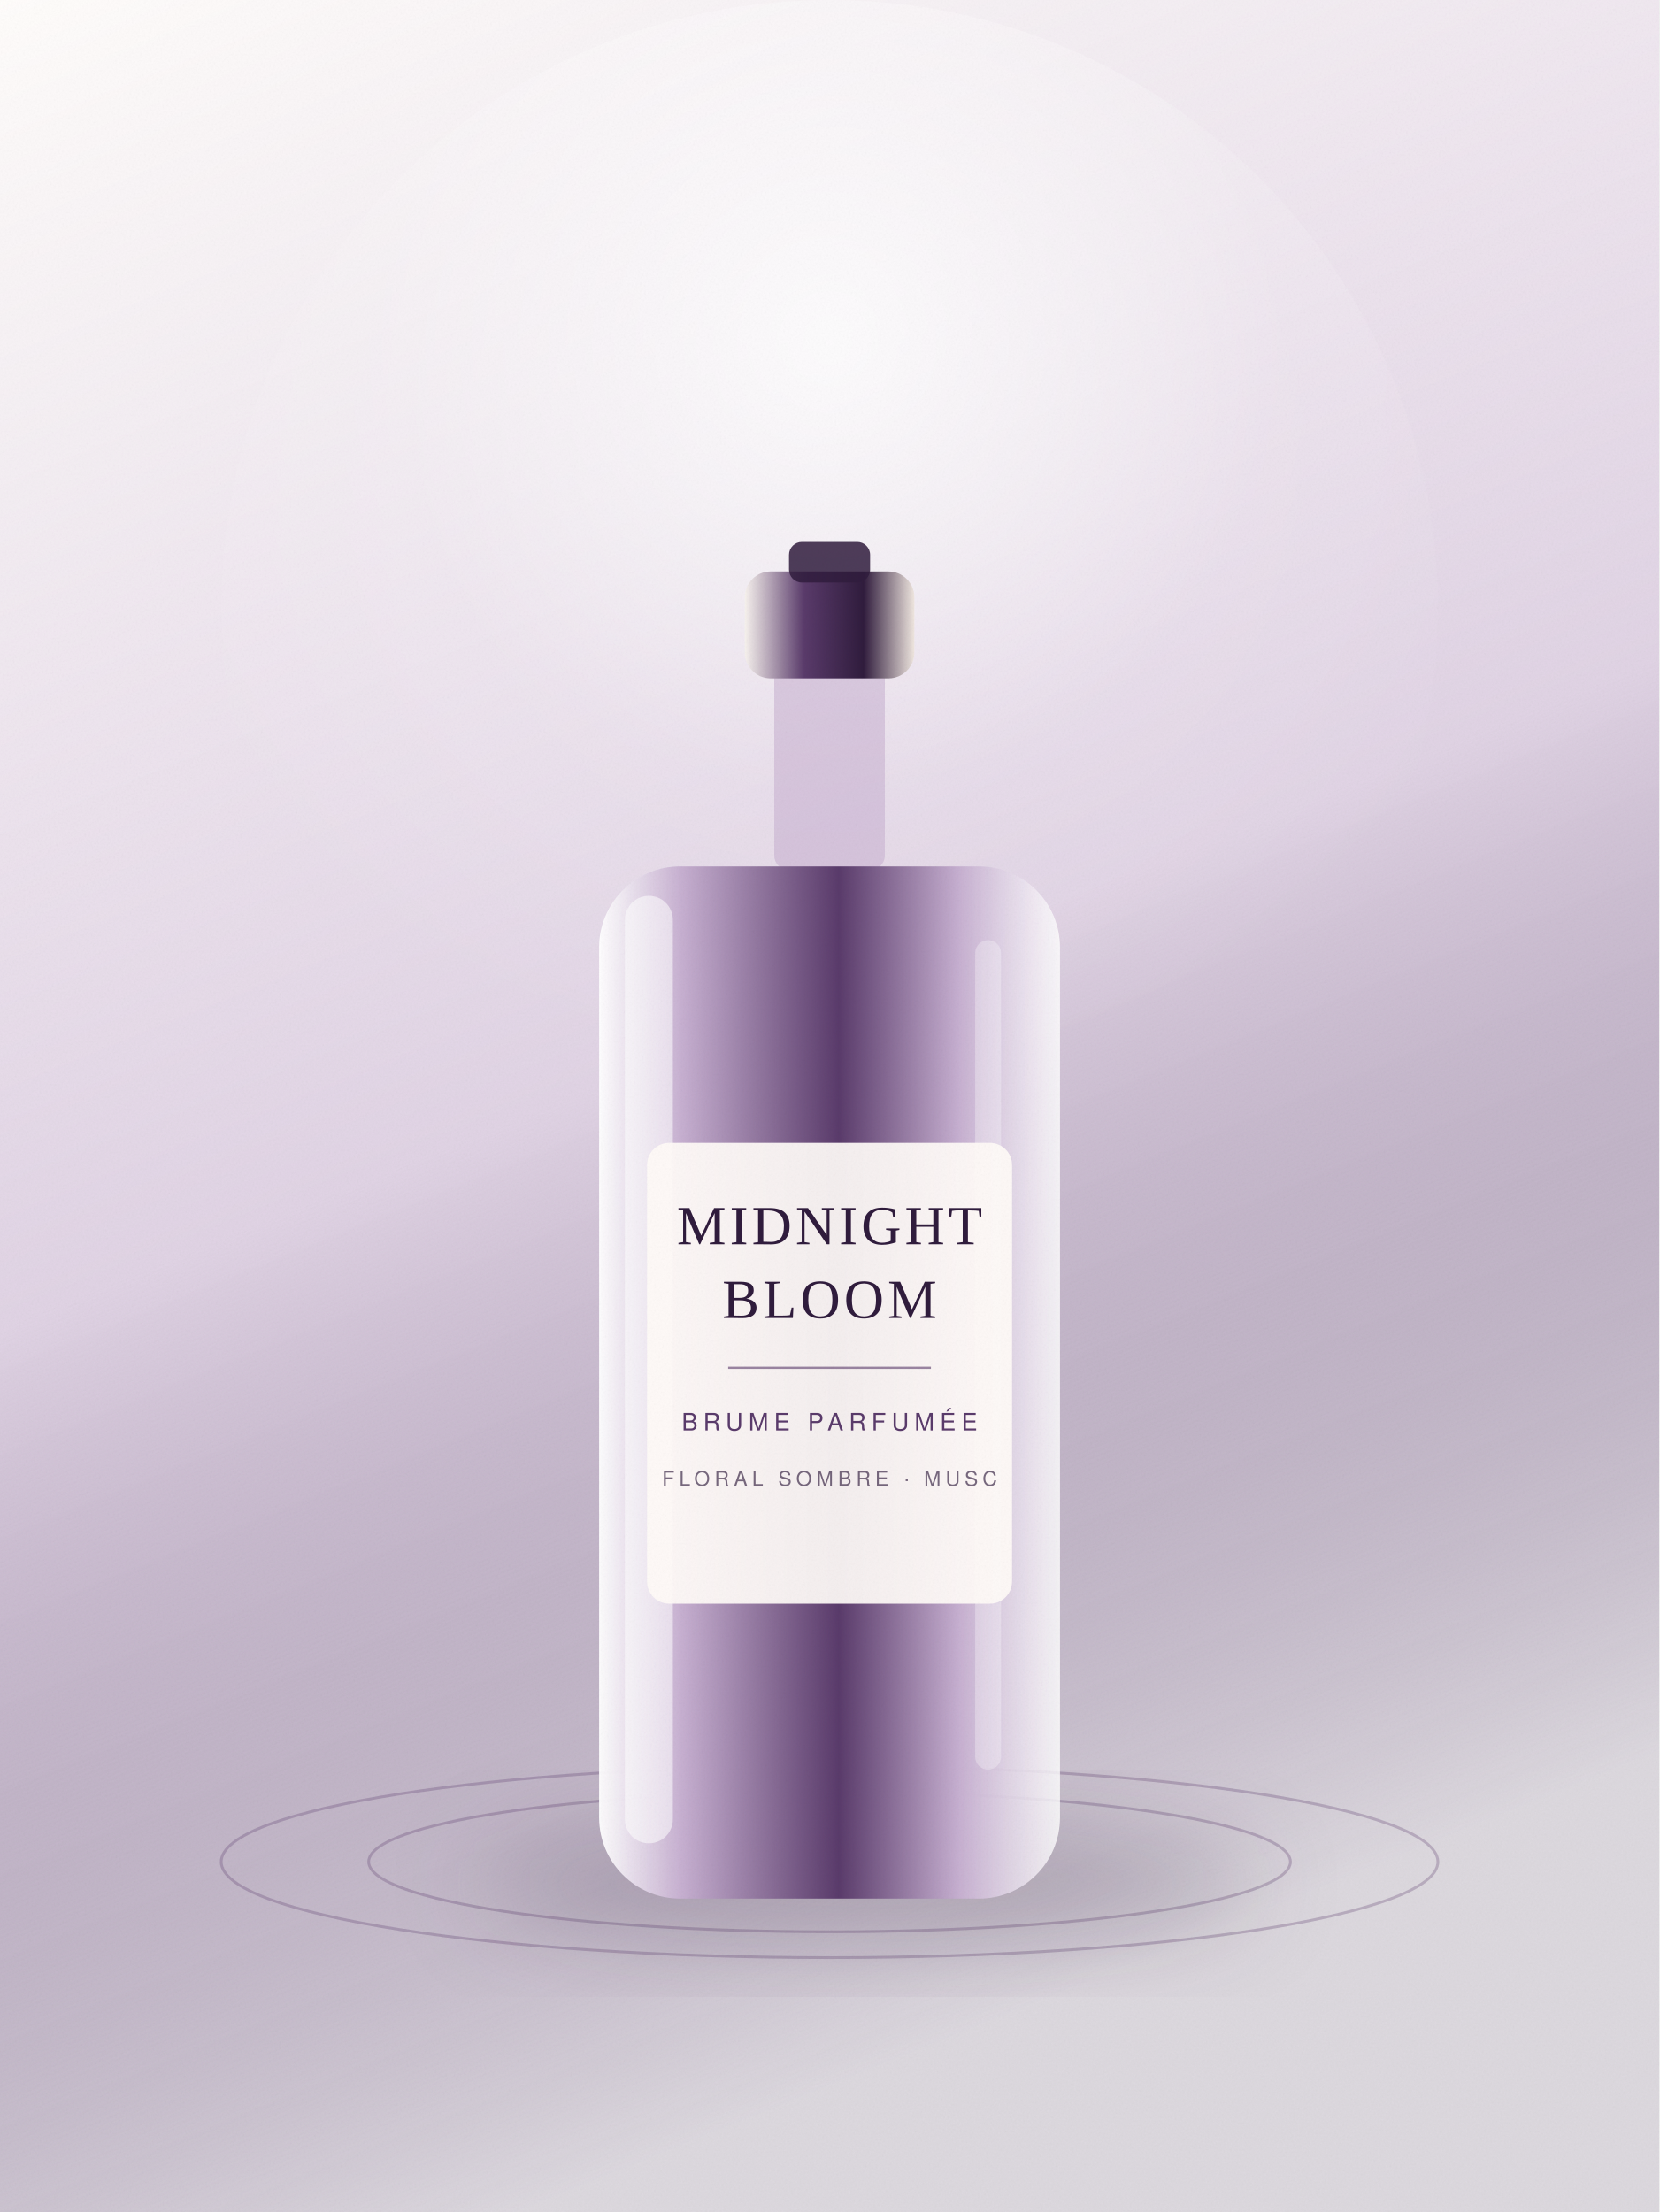
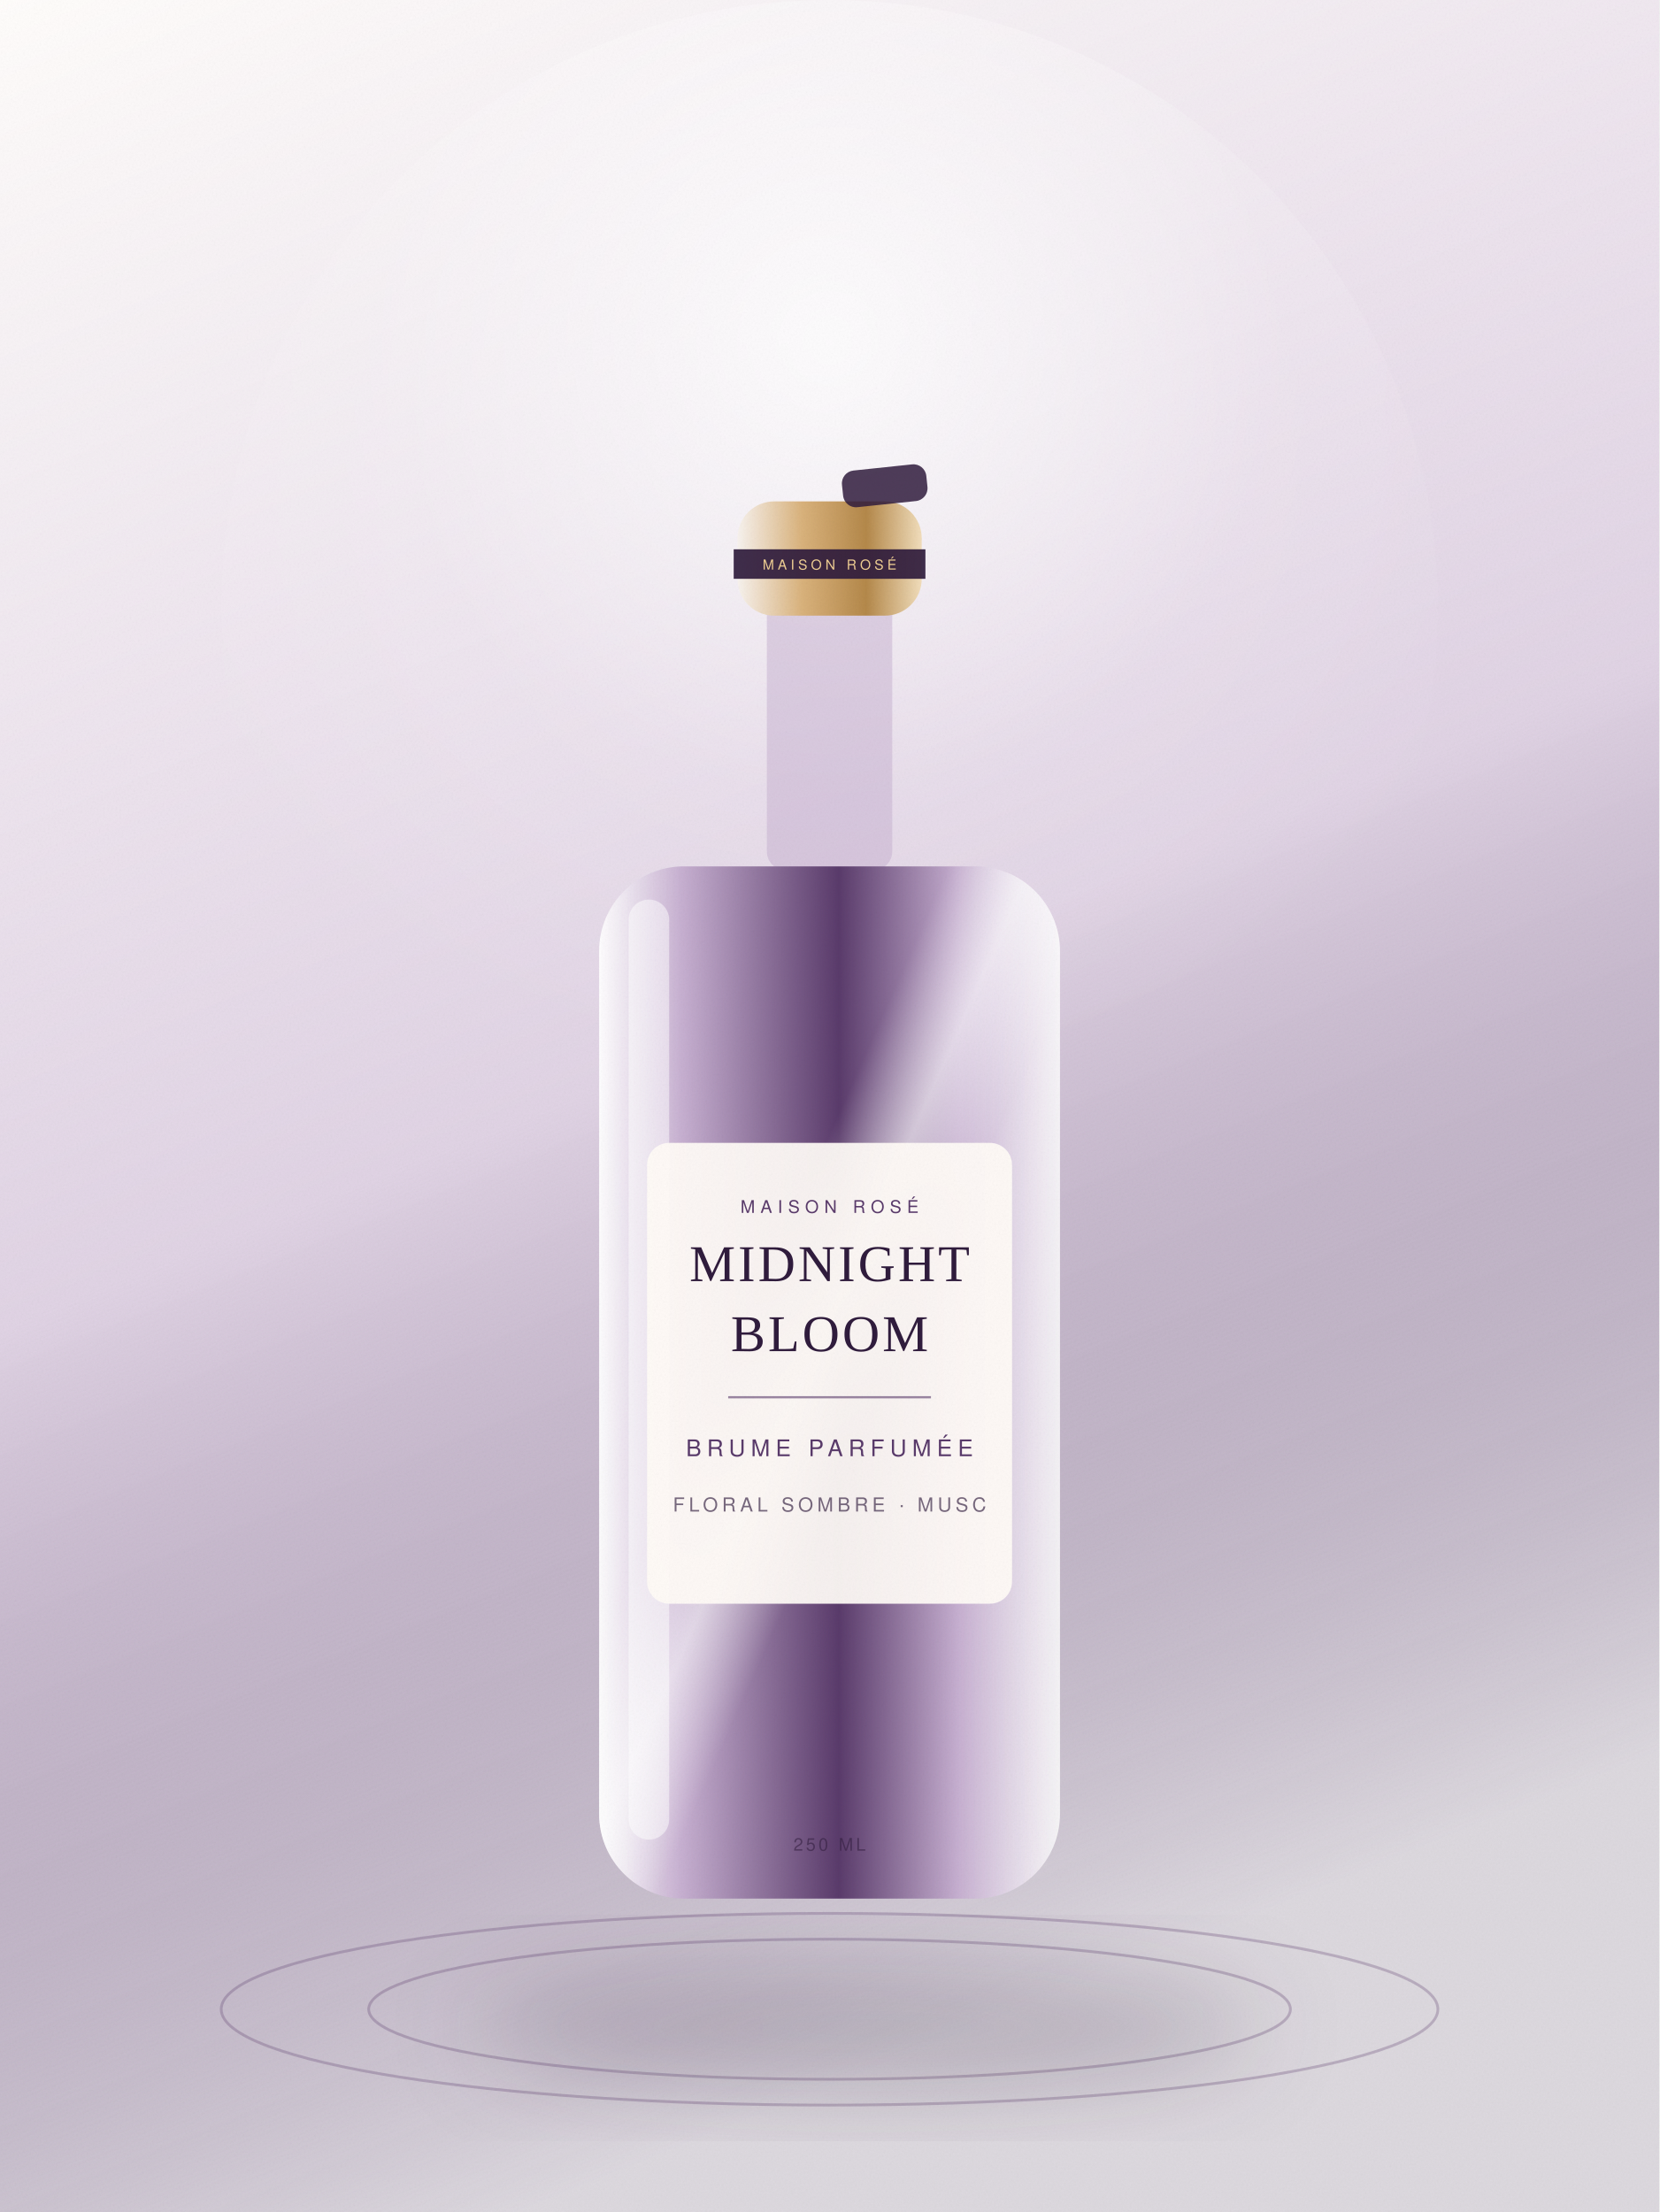
<svg xmlns="http://www.w3.org/2000/svg" viewBox="0 0 900 1200" width="900" height="1200" role="img" aria-label="MIDNIGHT BLOOM">
  <defs>
    <linearGradient id="bggmidnightbloommist" x1="0" y1="0" x2="0.3" y2="1">
      <stop offset="0%" stop-color="#FFFDFB" />
      <stop offset="55%" stop-color="#E0D3E4" />
      <stop offset="100%" stop-color="#5A3B6B22" />
    </linearGradient>
    <radialGradient id="flashmidnightbloommist" cx="50%" cy="28%" r="62%">
      <stop offset="0%" stop-color="#ffffff" stop-opacity=".85" />
      <stop offset="60%" stop-color="#ffffff" stop-opacity=".12" />
      <stop offset="100%" stop-color="#ffffff" stop-opacity="0" />
    </radialGradient>
    <linearGradient id="glassmidnightbloommist" x1="0" y1="0" x2="1" y2="0">
      <stop offset="0%" stop-color="#ffffff" stop-opacity=".95" />
      <stop offset="18%" stop-color="#C6AFD0" />
      <stop offset="52%" stop-color="#5A3B6B" />
      <stop offset="78%" stop-color="#C6AFD0" />
      <stop offset="100%" stop-color="#ffffff" stop-opacity=".8" />
    </linearGradient>
+     <linearGradient id="metalmidnightbloommist" x1="0" y1="0" x2="1" y2="1">
+       <stop offset="0%" stop-color="#FFFFFF" stop-opacity=".9" />
+       <stop offset="16%" stop-color="#C6AFD0" />
+       <stop offset="48%" stop-color="#5A3B6B" />
+       <stop offset="78%" stop-color="#301C3D" />
+       <stop offset="100%" stop-color="#5A3B6B" />
+     </linearGradient>
    <linearGradient id="capmidnightbloommist" x1="0" y1="0" x2="1" y2="0">
      <stop offset="0%" stop-color="#F7F2EE" />
-       <stop offset="35%" stop-color="#5A3B6B" />
-       <stop offset="70%" stop-color="#301C3D" />
-       <stop offset="100%" stop-color="#EFE6DF" />
+       <stop offset="35%" stop-color="#D9B27C" />
+       <stop offset="70%" stop-color="#B4884A" />
+       <stop offset="100%" stop-color="#F1DDBB" />
+     </linearGradient>
+     <linearGradient id="capvmidnightbloommist" x1="0" y1="0" x2="0" y2="1">
+       <stop offset="0%" stop-color="#F1DDBB" />
+       <stop offset="45%" stop-color="#D9B27C" />
+       <stop offset="100%" stop-color="#A87A3E" />
+     </linearGradient>
+     <linearGradient id="sheenmidnightbloommist" x1="0" y1="0" x2="1" y2="1">
+       <stop offset="0%" stop-color="#ffffff" stop-opacity="0" />
+       <stop offset="38%" stop-color="#ffffff" stop-opacity="0" />
+       <stop offset="47%" stop-color="#ffffff" stop-opacity=".55" />
+       <stop offset="56%" stop-color="#ffffff" stop-opacity="0" />
+       <stop offset="100%" stop-color="#ffffff" stop-opacity="0" />
    </linearGradient>
    <filter id="grainmidnightbloommist">
      <feTurbulence type="fractalNoise" baseFrequency="0.9" numOctaves="3" stitchTiles="stitch" />
      <feColorMatrix type="saturate" values="0" />
      <feComponentTransfer>
        <feFuncA type="linear" slope="0.13" />
      </feComponentTransfer>
    </filter>
    <filter id="softmidnightbloommist" x="-40%" y="-40%" width="180%" height="180%">
      <feGaussianBlur stdDeviation="26" />
    </filter>
  </defs>
  <rect width="900" height="1200" fill="url(#bggmidnightbloommist)" />
  <ellipse cx="450" cy="330" rx="330" ry="330" fill="url(#flashmidnightbloommist)" />
  <g opacity=".28" fill="none" stroke="#5A3B6B" stroke-width="1.5">
-     <ellipse cx="450" cy="1010" rx="330" ry="52" />
-     <ellipse cx="450" cy="1010" rx="250" ry="38" />
+     <ellipse cx="450" cy="1090" rx="330" ry="52" />
+     <ellipse cx="450" cy="1090" rx="250" ry="38" />
  </g>
-   <ellipse cx="470" cy="1022" rx="212.5" ry="34" fill="#301C3D" opacity=".22" filter="url(#softmidnightbloommist)" />
+   <ellipse cx="470" cy="1100" rx="212.5" ry="34" fill="#301C3D" opacity=".22" filter="url(#softmidnightbloommist)" />
  <g>
-     <rect x="420" y="352" width="60" height="120" rx="8" fill="#C6AFD0" opacity=".55" />
-     <rect x="404" y="310" width="92" height="58" rx="14" fill="url(#capmidnightbloommist)" />
-     <rect x="428" y="294" width="44" height="22" rx="7" fill="#301C3D" opacity=".85" />
-     <rect x="325" y="470" width="250" height="560" rx="44" fill="url(#glassmidnightbloommist)" />
-     <rect x="339" y="486" width="26" height="514" rx="13" fill="#fff" opacity=".55" />
-     <rect x="529" y="510" width="14" height="450" rx="7" fill="#fff" opacity=".3" />
-     <rect x="351" y="620" width="198" height="250" rx="12" fill="#FFFBF7" opacity=".93" />
-     <text x="450" y="675" text-anchor="middle" font-family="Georgia, 'Times New Roman', serif" font-size="30" letter-spacing="2" fill="#301C3D">MIDNIGHT</text>
-     <text x="450" y="715" text-anchor="middle" font-family="Georgia, 'Times New Roman', serif" font-size="30" letter-spacing="2" fill="#301C3D">BLOOM</text>
-     <line x1="395" y1="742" x2="505" y2="742" stroke="#5A3B6B" stroke-width="1.2" opacity=".6" />
-     <text x="450" y="776" text-anchor="middle" font-family="Helvetica, Arial, sans-serif" font-size="13" letter-spacing="3" fill="#5A3B6B">BRUME PARFUMÉE</text>
-     <text x="450" y="806" text-anchor="middle" font-family="Helvetica, Arial, sans-serif" font-size="11" letter-spacing="2.5" fill="#301C3D" opacity=".65">FLORAL SOMBRE · MUSC</text>
+     <rect x="416" y="320" width="68" height="152" rx="10" fill="#C6AFD0" opacity=".5" />
+     <rect x="400" y="272" width="100" height="62" rx="20" fill="url(#capmidnightbloommist)" />
+     <rect x="398" y="298" width="104" height="16" fill="#301C3D" opacity=".92" />
+     <text x="450" y="309" text-anchor="middle" font-family="Helvetica, Arial, sans-serif" font-size="7.5" letter-spacing="2" fill="#EFCE93">MAISON ROSÉ</text>
+     <rect x="456" y="256" width="46" height="20" rx="7" fill="#301C3D" opacity=".85" transform="rotate(-6 456 256)" />
+     <rect x="325" y="470" width="250" height="560" rx="46" fill="url(#glassmidnightbloommist)" />
+     <rect x="325" y="470" width="250" height="560" rx="46" fill="url(#sheenmidnightbloommist)" />
+     <rect x="341" y="488" width="22" height="510" rx="11" fill="#fff" opacity=".5" />
+     <rect x="351" y="620" width="198" height="250" rx="12" fill="#FFFBF7" opacity=".94" />
+     <text x="450" y="658" text-anchor="middle" font-family="Helvetica, Arial, sans-serif" font-size="9.5" letter-spacing="3" fill="#5A3B6B">MAISON ROSÉ</text>
+     <text x="450" y="695" text-anchor="middle" font-family="Georgia, 'Times New Roman', serif" font-size="28" letter-spacing="1.5" fill="#301C3D">MIDNIGHT</text>
+     <text x="450" y="733" text-anchor="middle" font-family="Georgia, 'Times New Roman', serif" font-size="28" letter-spacing="1.5" fill="#301C3D">BLOOM</text>
+     <line x1="395" y1="758" x2="505" y2="758" stroke="#5A3B6B" stroke-width="1.2" opacity=".6" />
+     <text x="450" y="790" text-anchor="middle" font-family="Helvetica, Arial, sans-serif" font-size="12.5" letter-spacing="3" fill="#5A3B6B">BRUME PARFUMÉE</text>
+     <text x="450" y="820" text-anchor="middle" font-family="Helvetica, Arial, sans-serif" font-size="10.5" letter-spacing="2.2" fill="#301C3D" opacity=".65">FLORAL SOMBRE · MUSC</text>
+     <text x="450" y="1004" text-anchor="middle" font-family="Helvetica, Arial, sans-serif" font-size="9.5" letter-spacing="1.5" fill="#301C3D" opacity=".55">250 ML</text>
  </g>
  <rect width="900" height="1200" filter="url(#grainmidnightbloommist)" opacity=".5" style="mix-blend-mode:multiply" />
</svg>
